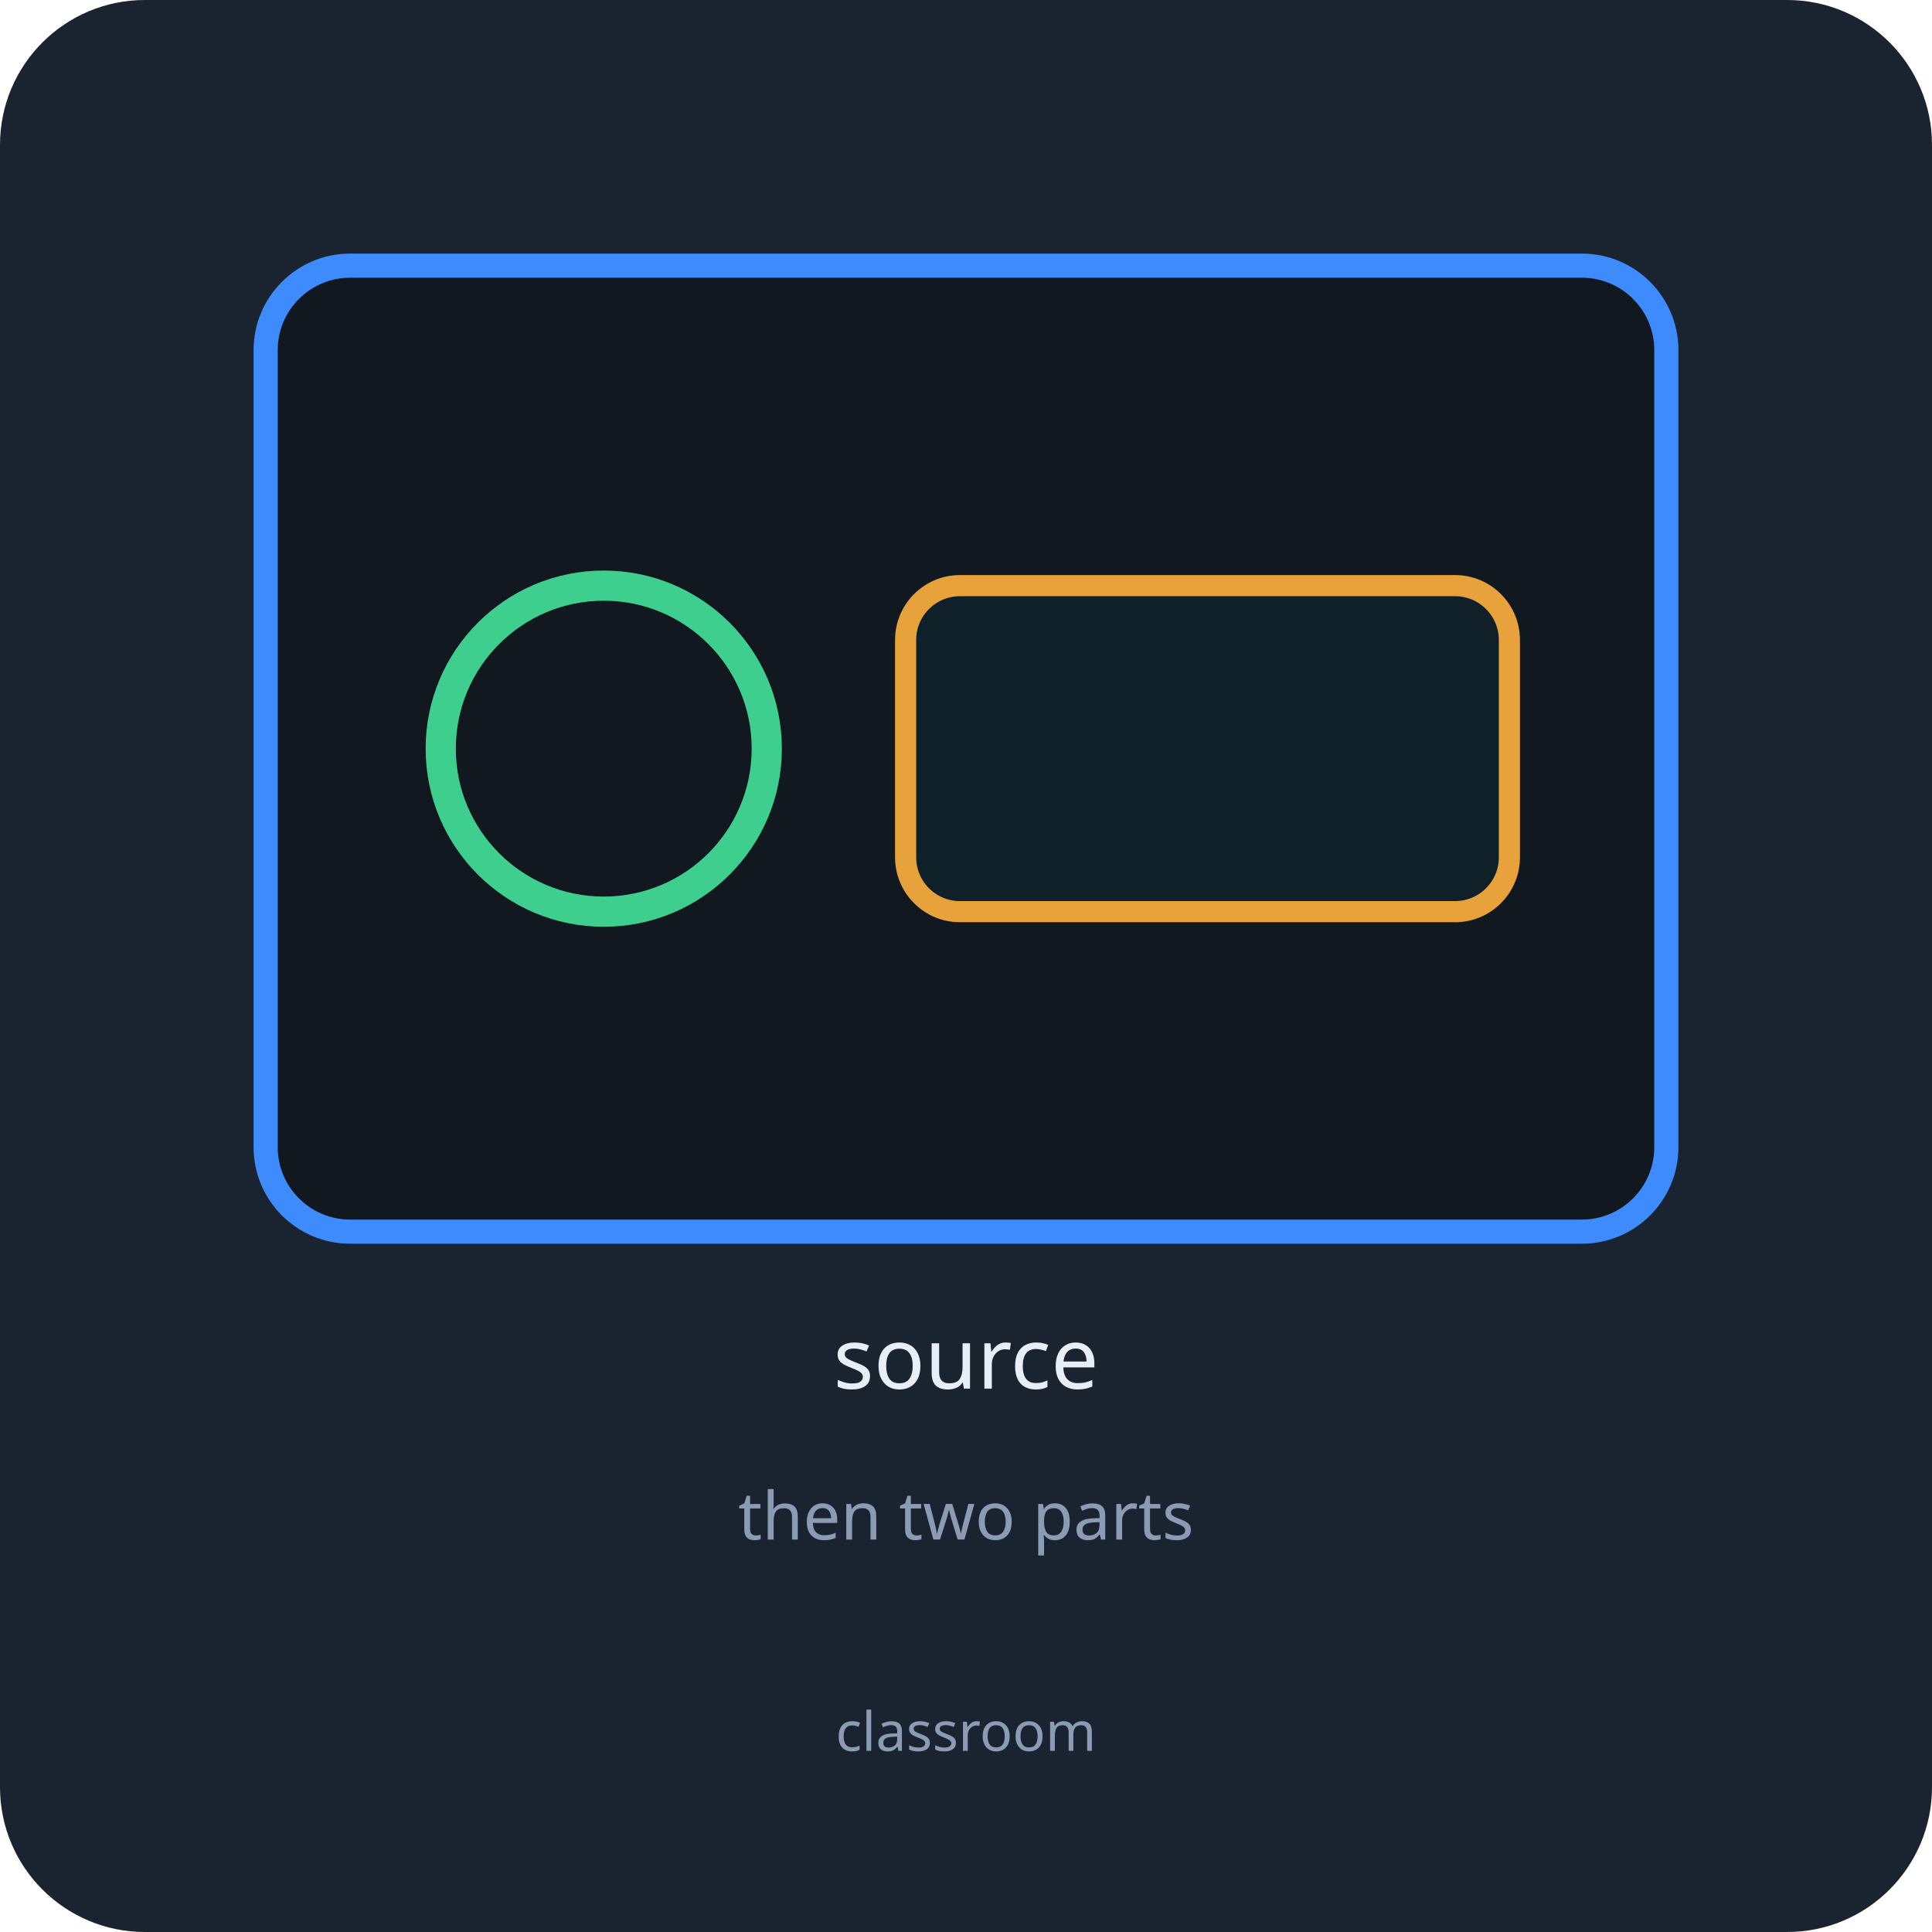
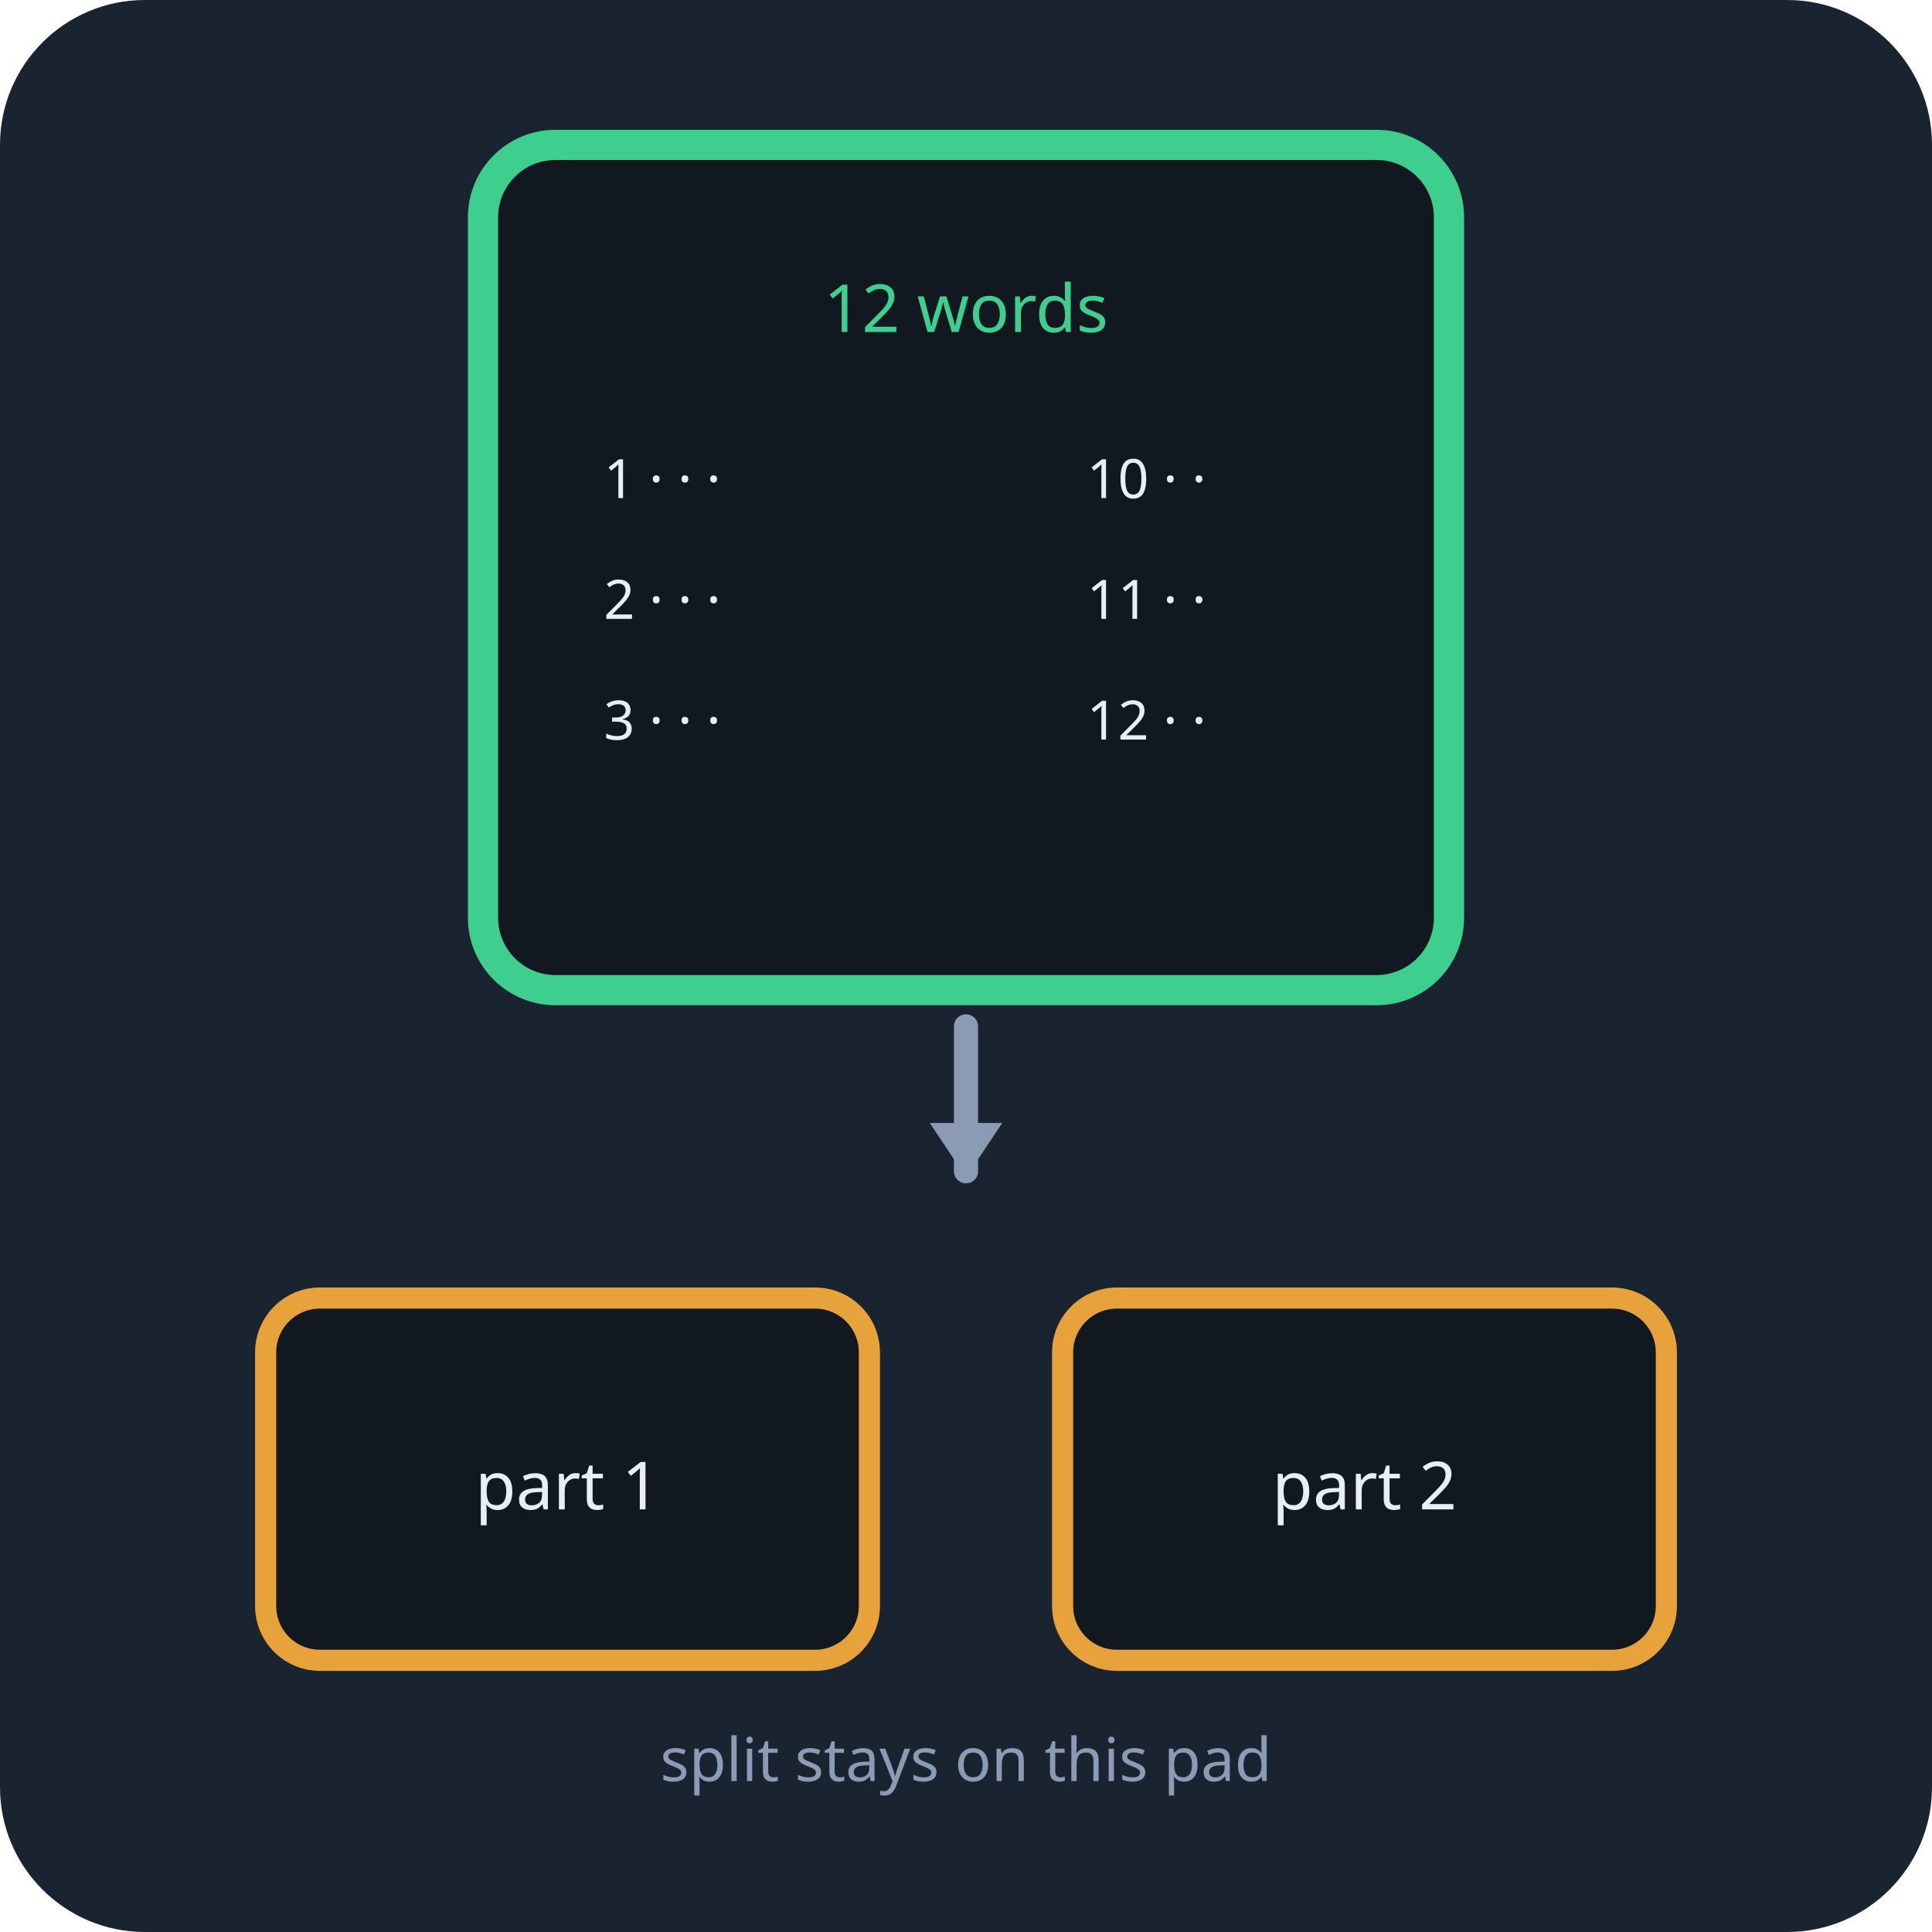
- <svg xmlns="http://www.w3.org/2000/svg" viewBox="0 0 640 640" role="img" aria-label="source">
+ <svg xmlns="http://www.w3.org/2000/svg" viewBox="0 0 640 640" role="img" aria-label="This drill cuts a 12-word card">
  <rect width="640" height="640" rx="48" fill="#1a2330" />
-   <rect x="88" y="88" width="464" height="320" rx="28" fill="#121820" stroke="#3d8bfd" stroke-width="8" />
-   <circle cx="200" cy="248" r="54" fill="none" stroke="#3ecf8e" stroke-width="10" />
-   <rect x="300" y="194" width="200" height="108" rx="18" fill="#102028" stroke="#e8a23c" stroke-width="7" />
-   <text x="320" y="460" text-anchor="middle" fill="#e8eef7" font-size="28" font-family="system-ui,sans-serif">source</text>
-   <text x="320" y="510" text-anchor="middle" fill="#8b9bb4" font-size="22" font-family="system-ui,sans-serif">then two parts</text>
-   <text x="320" y="580" text-anchor="middle" fill="#8b9bb4" font-size="18" font-family="system-ui,sans-serif">classroom</text>
+   <rect x="160" y="48" width="320" height="280" rx="24" fill="#121820" stroke="#3ecf8e" stroke-width="10" />
+   <text x="320" y="110" text-anchor="middle" fill="#3ecf8e" font-size="22" font-family="system-ui,sans-serif">12 words</text>
+   <g fill="#e8eef7" font-size="18" font-family="ui-monospace,Menlo,sans-serif">
+     <text x="200" y="165">1 · · ·</text>
+     <text x="200" y="205">2 · · ·</text>
+     <text x="200" y="245">3 · · ·</text>
+     <text x="360" y="165">10 · ·</text>
+     <text x="360" y="205">11 · ·</text>
+     <text x="360" y="245">12 · ·</text>
+   </g>
+   <path d="M320 340v48" stroke="#8b9bb4" stroke-width="8" stroke-linecap="round" />
+   <path d="M308 372l12 18 12-18" fill="#8b9bb4" />
+   <rect x="88" y="430" width="200" height="120" rx="18" fill="#121820" stroke="#e8a23c" stroke-width="7" />
+   <text x="188" y="500" text-anchor="middle" fill="#e8eef7" font-size="22" font-family="system-ui,sans-serif">part 1</text>
+   <rect x="352" y="430" width="200" height="120" rx="18" fill="#121820" stroke="#e8a23c" stroke-width="7" />
+   <text x="452" y="500" text-anchor="middle" fill="#e8eef7" font-size="22" font-family="system-ui,sans-serif">part 2</text>
+   <text x="320" y="590" text-anchor="middle" fill="#8b9bb4" font-size="20" font-family="system-ui,sans-serif">split stays on this pad</text>
</svg>
